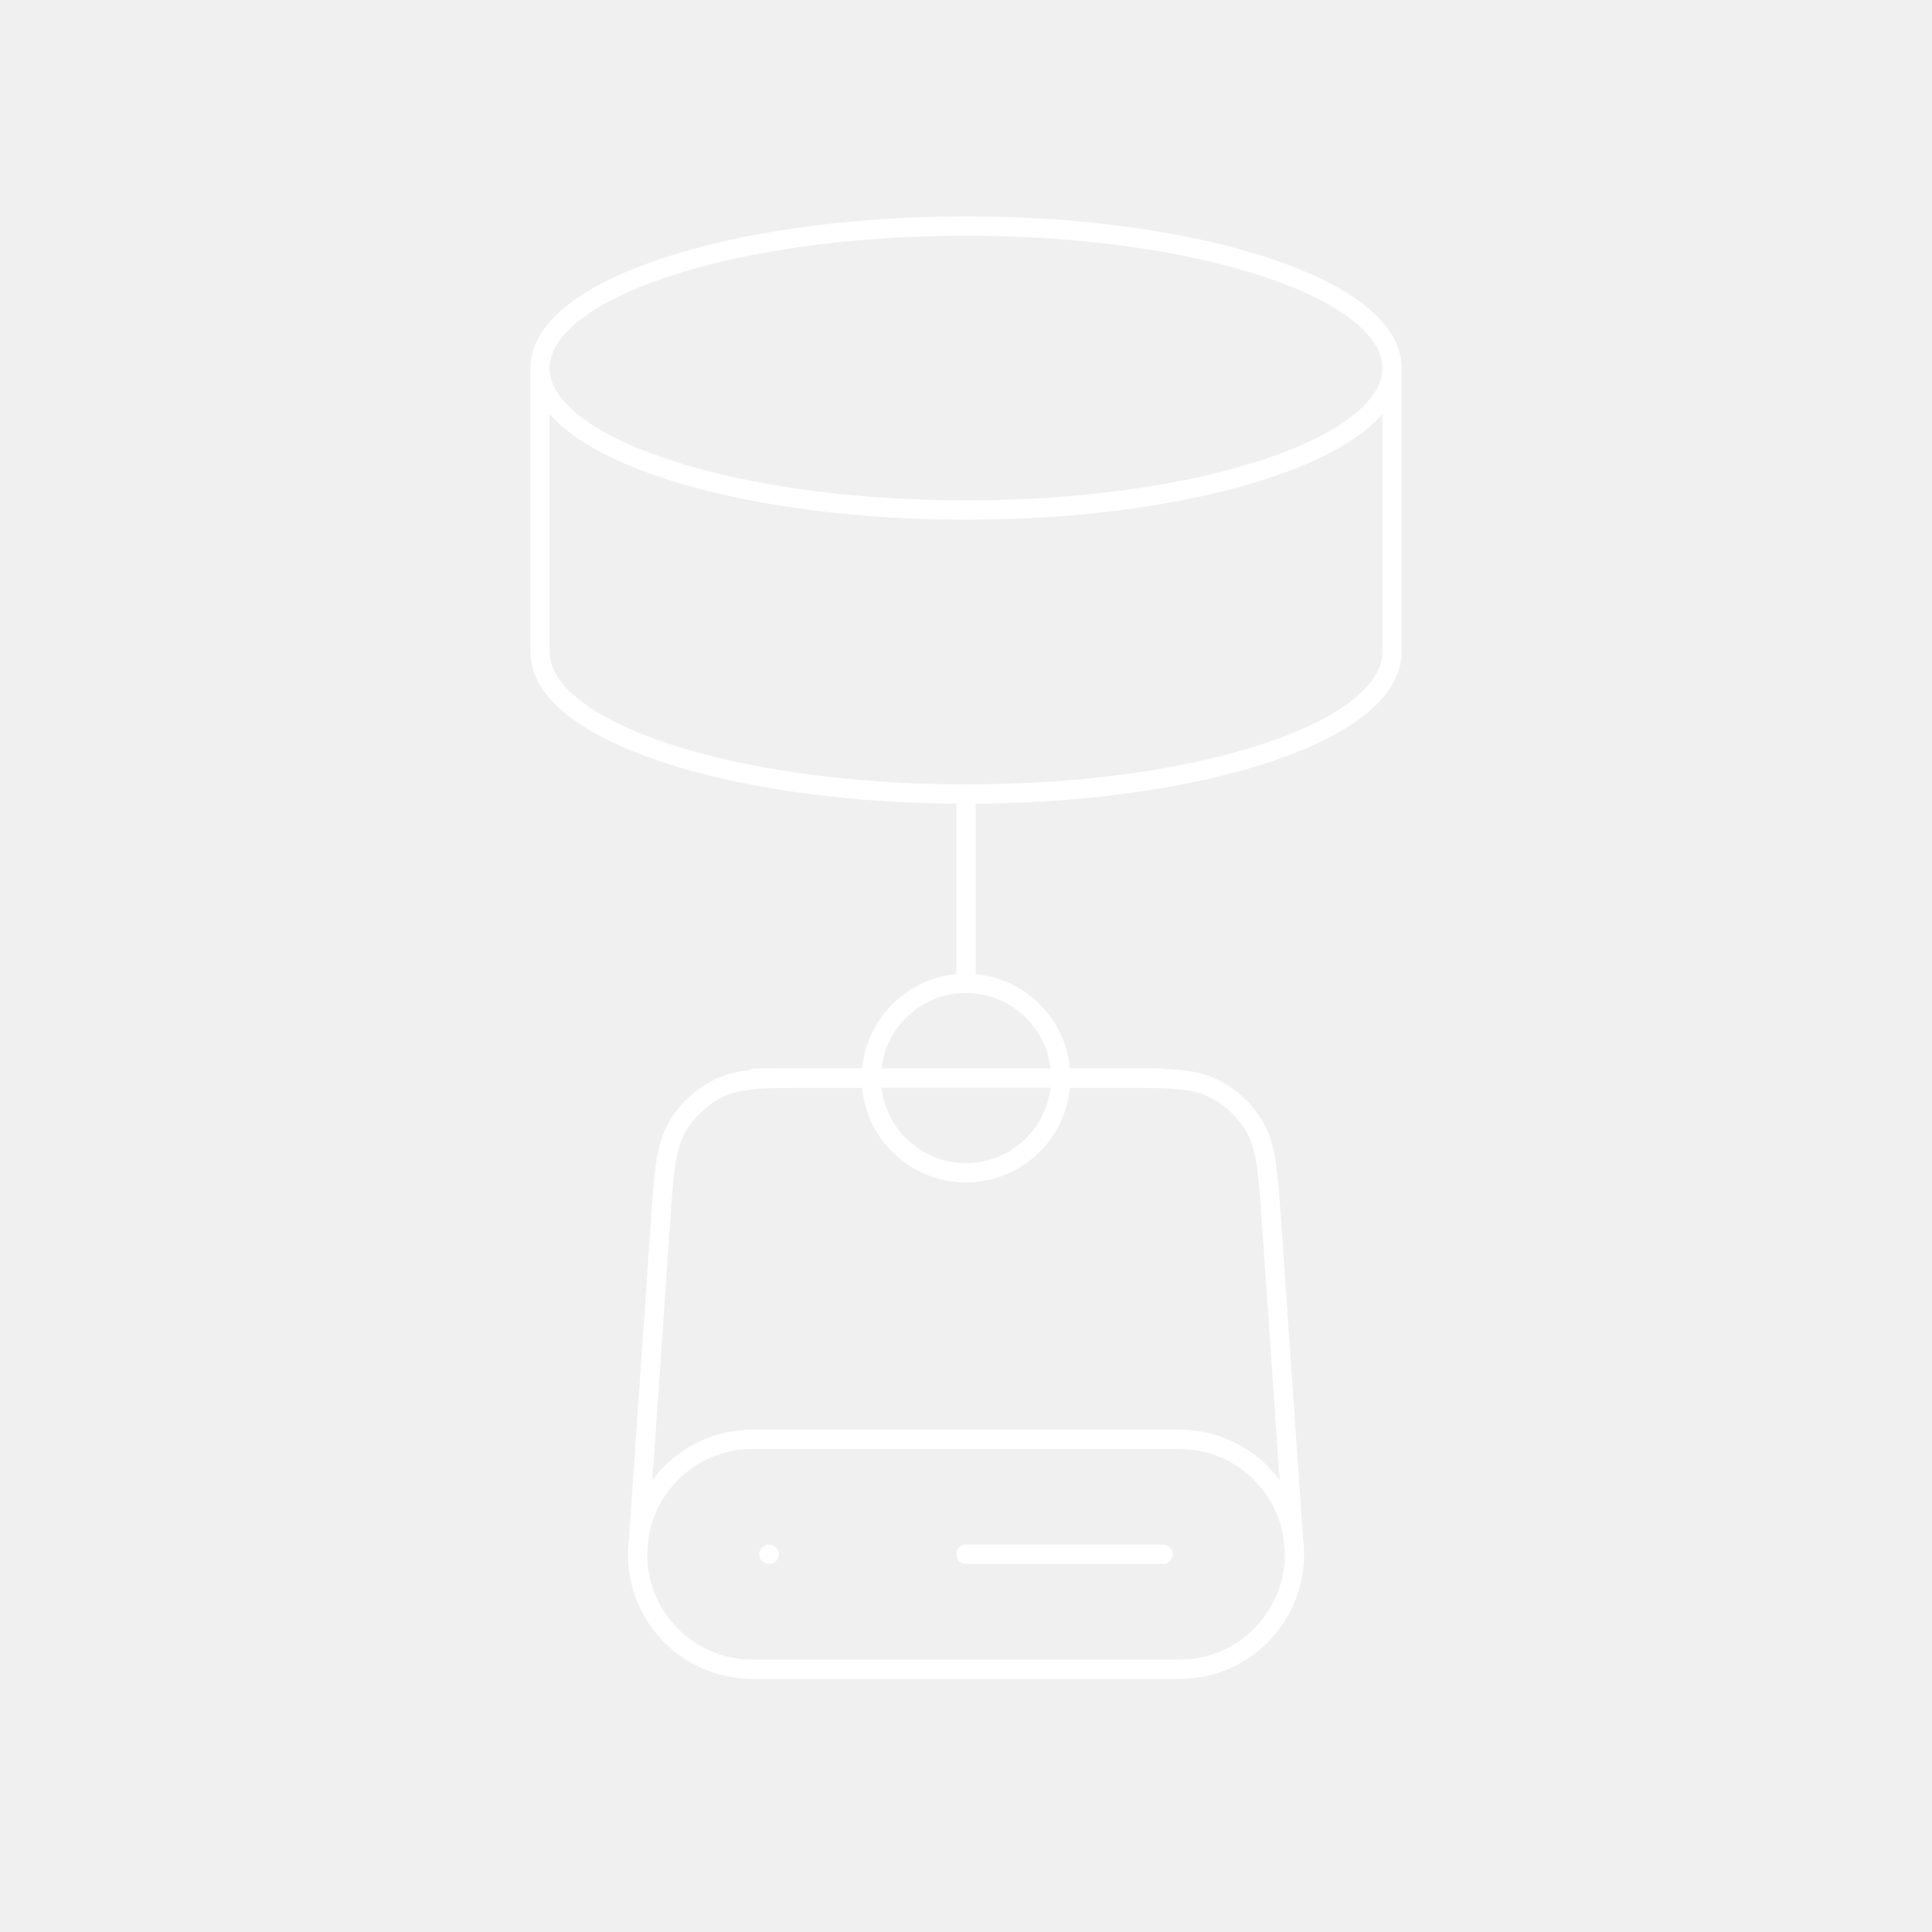
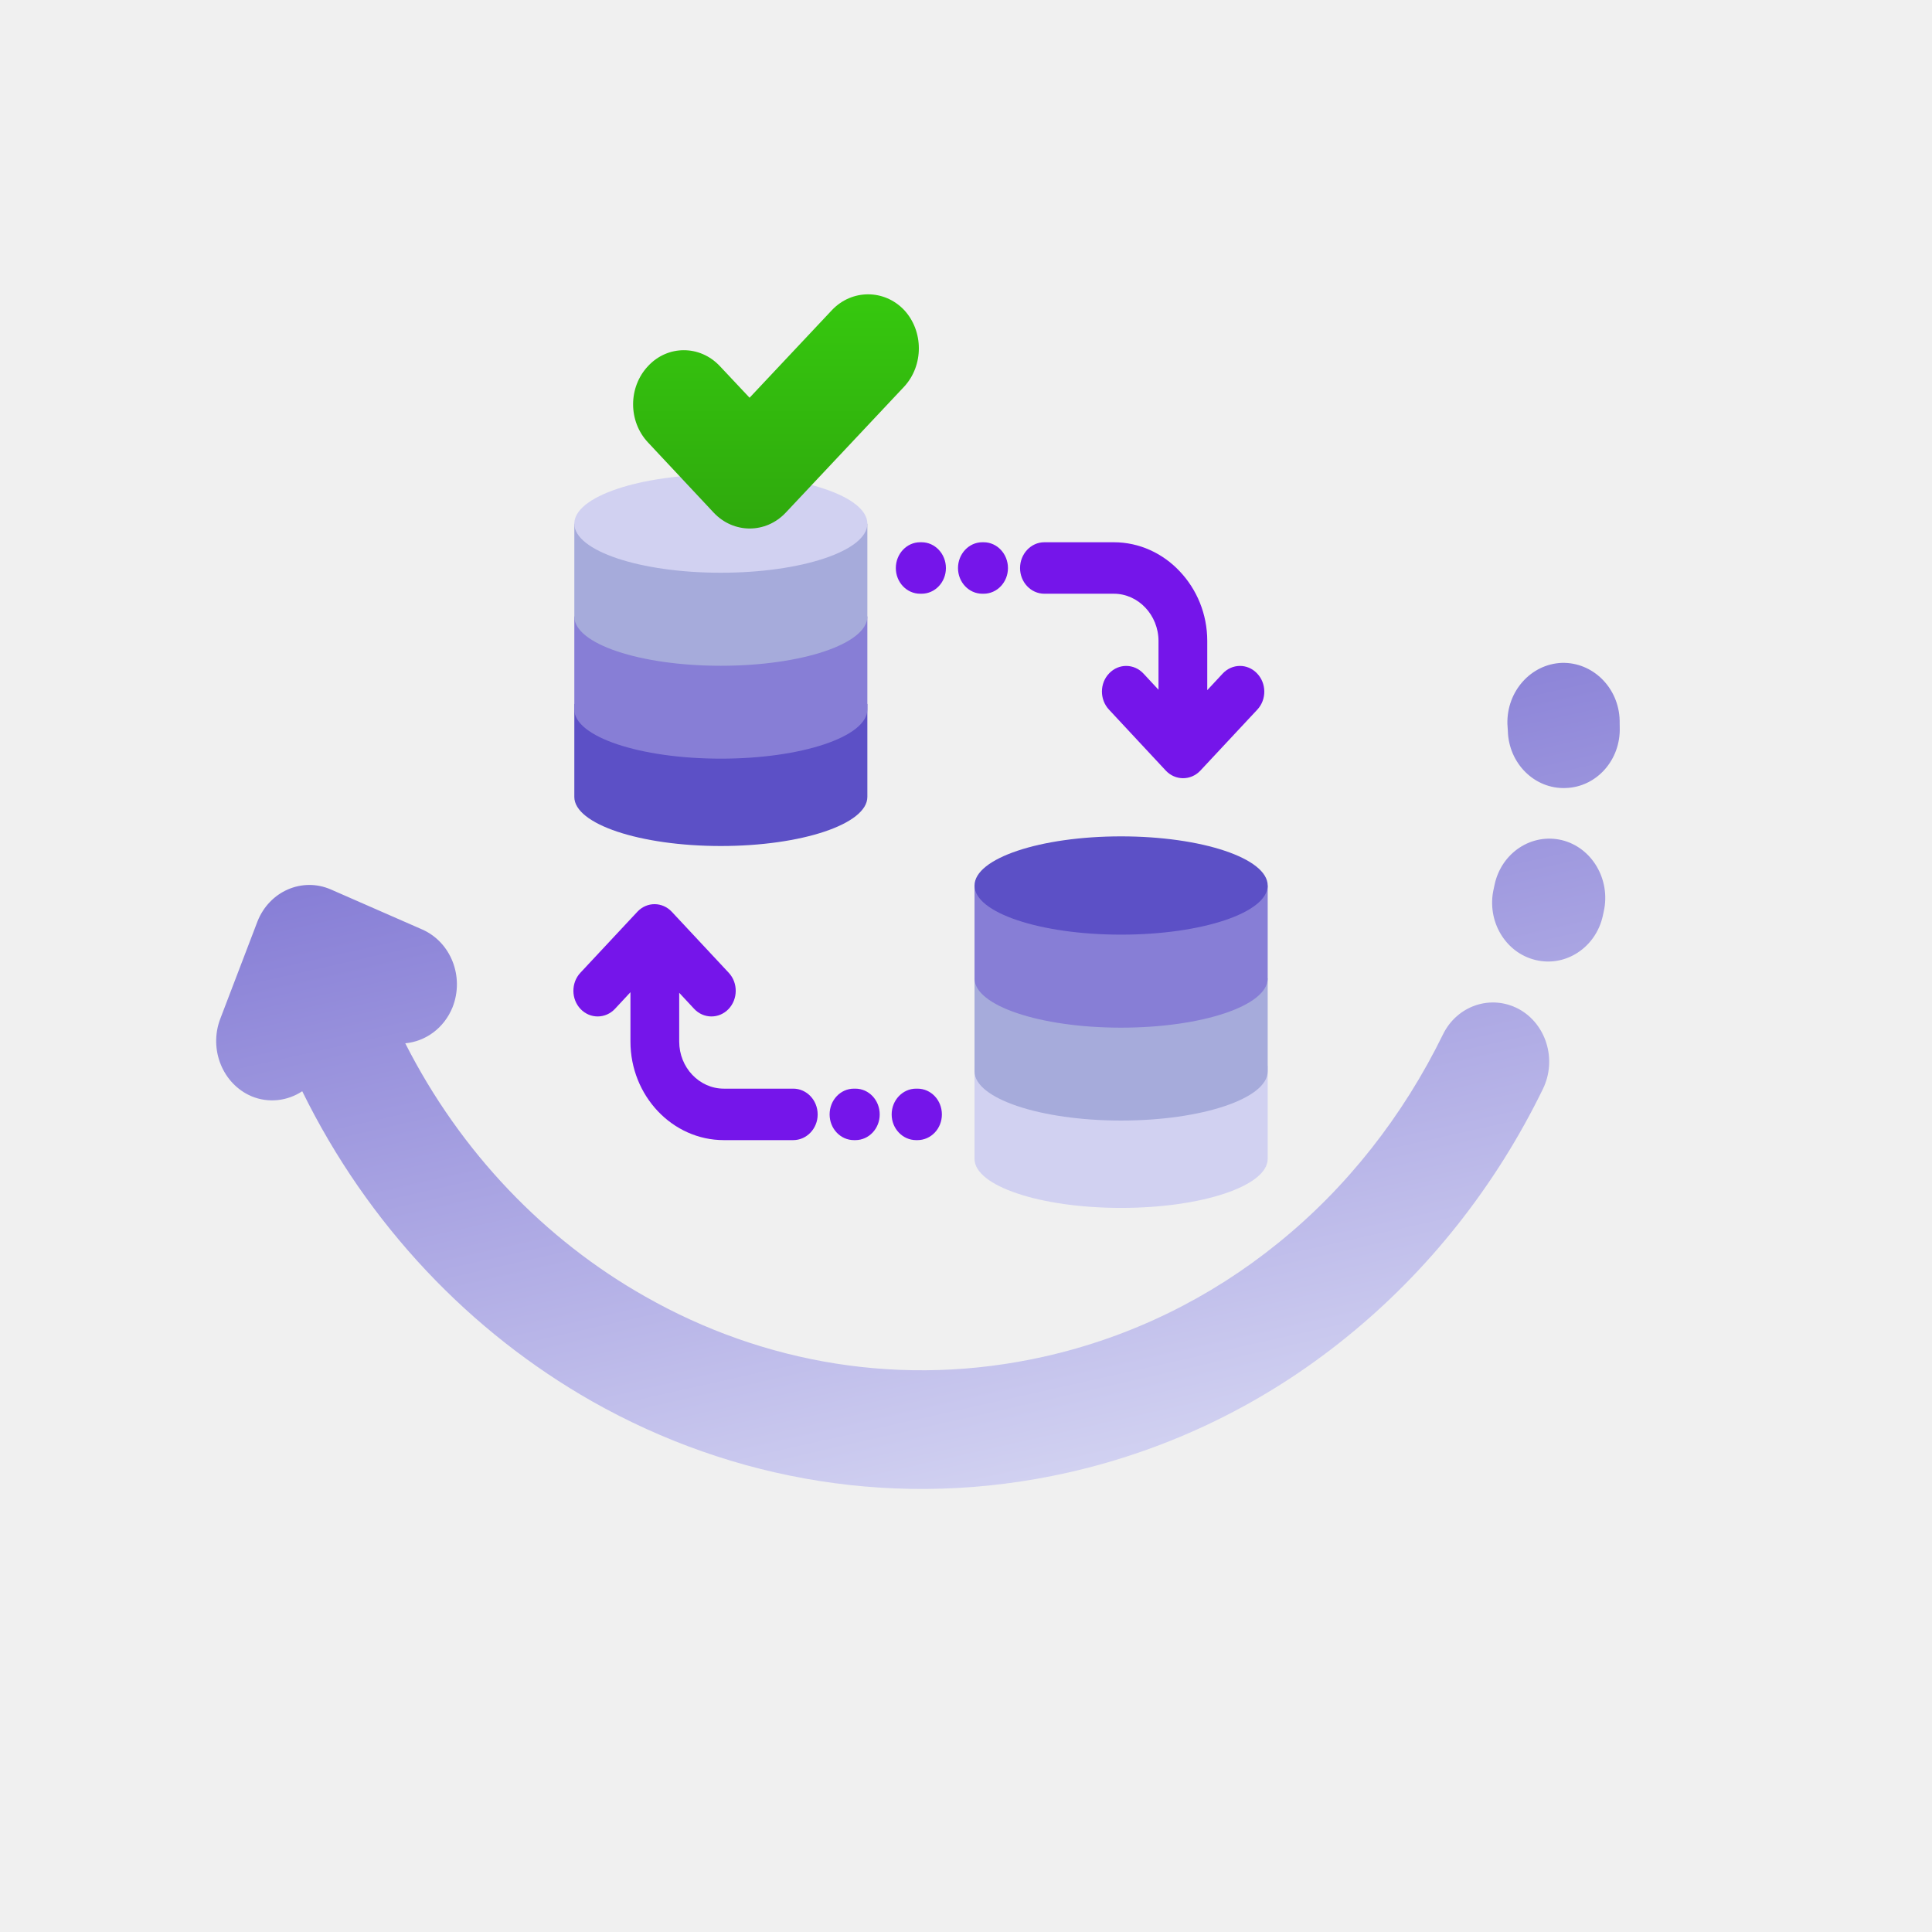
- <svg xmlns="http://www.w3.org/2000/svg" width="500" height="500" viewBox="0 0 500 500" fill="none">
-   <path d="M274.5 279C274.5 292.531 263.531 303.5 250 303.5C236.469 303.5 225.5 292.531 225.5 279M274.5 279C274.5 265.469 263.531 254.5 250 254.5M274.5 279H300.5M225.5 279C225.5 265.469 236.469 254.5 250 254.5M225.5 279H195.5M250 254.5V205.5M250 205.5C311.25 205.5 360.25 189.085 360.25 168.75V95.25M250 205.5C188.75 205.5 139.75 189.085 139.75 168.75V95.25M360.25 95.25C360.25 115.546 310.89 132 250 132C189.111 132 139.75 115.546 139.75 95.25M360.25 95.25C360.25 74.954 310.89 58.5 250 58.5C189.111 58.5 139.75 74.954 139.75 95.25" stroke="white" stroke-width="5" stroke-linecap="round" stroke-linejoin="round" />
-   <path d="M335 402.25L329.121 316.993C328.197 303.608 327.736 296.915 324.835 291.842C322.281 287.375 318.435 283.786 313.803 281.545C308.542 279 301.834 279 288.417 279H211.583C198.166 279 191.458 279 186.197 281.545C181.565 283.786 177.72 287.375 175.165 291.842C172.264 296.915 171.803 303.608 170.88 316.993L165 402.25M335 402.25C335 418.68 321.68 432 305.25 432H194.75C178.32 432 165 418.68 165 402.25M335 402.25C335 385.82 321.68 372.5 305.25 372.5H194.75C178.32 372.5 165 385.82 165 402.25M199 402.25H199.085M250 402.25H301" stroke="white" stroke-width="5" stroke-linecap="round" stroke-linejoin="round" />
+ <svg xmlns="http://www.w3.org/2000/svg" width="256" height="256" viewBox="0 0 256 256" fill="none">
+   <path d="M199.739 95.936C199.624 91.61 202.85 87.999 206.939 87.835C211.036 87.714 214.496 91.112 214.611 95.438L214.621 96.324C214.784 100.684 211.558 104.295 207.461 104.416C203.372 104.58 199.912 101.182 199.798 96.856L199.739 95.936ZM55.962 123.167C59.749 124.848 61.553 129.417 59.969 133.459C58.848 136.242 56.383 137.995 53.699 138.242C61.022 152.674 72.194 164.287 85.529 171.817C101.106 180.665 119.644 183.962 138.355 179.759C149.983 177.147 160.452 171.909 169.277 164.775C178.47 157.381 185.928 147.846 191.201 137.068C193.077 133.227 197.57 131.73 201.248 133.702C204.885 135.683 206.344 140.418 204.436 144.31C198.218 157.076 189.312 168.403 178.312 177.268C167.753 185.813 155.254 192.04 141.453 195.14C119.202 200.138 97.09 196.222 78.484 185.701C62.29 176.504 48.749 162.314 40.048 144.595C38.118 145.872 35.621 146.211 33.327 145.261C29.508 143.631 27.664 139.071 29.167 135.048L34.124 122.077C35.716 118.078 40.051 116.216 43.83 117.854L55.962 123.167ZM198.048 117.189C198.967 112.986 202.939 110.362 206.96 111.324C210.941 112.295 213.434 116.531 212.515 120.735L212.384 121.341C211.465 125.545 207.453 128.178 203.472 127.207C199.451 126.244 196.958 122.008 197.918 117.796L198.048 117.189Z" fill="url(#paint0_linear_2258_1926)" />
+   <path fill-rule="evenodd" clip-rule="evenodd" d="M114.929 105.599C114.929 109.188 106.245 112.101 95.514 112.101C84.784 112.101 76.1 109.188 76.1 105.599V93.273H114.929V105.599Z" fill="#5C50C6" />
+   <path fill-rule="evenodd" clip-rule="evenodd" d="M114.929 94.005C114.929 97.613 106.245 100.526 95.514 100.526C84.784 100.526 76.1 97.613 76.1 94.005V81.679H114.929V94.005Z" fill="#877ED6" />
+   <path fill-rule="evenodd" clip-rule="evenodd" d="M114.929 81.698C114.929 85.305 106.245 88.218 95.514 88.218C84.784 88.218 76.1 85.305 76.1 81.698V69.39H114.929V81.698Z" fill="#A6ABDB" />
+   <path fill-rule="evenodd" clip-rule="evenodd" d="M95.514 62.87C106.245 62.87 114.929 65.782 114.929 69.39C114.929 72.979 106.245 75.891 95.514 75.891C84.784 75.891 76.1 72.979 76.1 69.39C76.1 65.782 84.784 62.87 95.514 62.87Z" fill="#D1D1F1" />
+   <path fill-rule="evenodd" clip-rule="evenodd" d="M167.976 153.553C167.976 157.142 159.274 160.054 148.544 160.054C137.831 160.054 129.129 157.142 129.129 153.553V141.226H167.976L167.976 153.553Z" fill="#D1D1F1" />
+   <path fill-rule="evenodd" clip-rule="evenodd" d="M167.976 141.959C167.976 145.548 159.274 148.479 148.544 148.479C137.831 148.479 129.129 145.548 129.129 141.959V129.632H167.976L167.976 141.959Z" fill="#A6ABDB" />
+   <path fill-rule="evenodd" clip-rule="evenodd" d="M167.976 129.651C167.976 133.259 159.274 136.171 148.544 136.171C137.831 136.171 129.129 133.259 129.129 129.651V117.343H167.976L167.976 129.651Z" fill="#877ED6" />
+   <path fill-rule="evenodd" clip-rule="evenodd" d="M148.544 110.823C159.274 110.823 167.976 113.735 167.976 117.343C167.976 120.932 159.274 123.845 148.544 123.845C137.831 123.845 129.129 120.932 129.129 117.343C129.129 113.735 137.831 110.823 148.544 110.823Z" fill="#5C50C6" />
+   <path d="M121.922 78.672C120.143 78.672 118.701 77.15 118.701 75.271C118.701 73.392 120.143 71.851 121.922 71.851H122.118C123.898 71.851 125.339 73.392 125.339 75.271C125.339 77.15 123.898 78.672 122.118 78.672H121.922ZM146.942 94.024C145.696 92.69 145.696 90.529 146.978 89.214C148.241 87.898 150.27 87.917 151.515 89.251L153.508 91.394V84.93C153.508 83.22 152.832 81.641 151.764 80.514C150.697 79.386 149.22 78.672 147.583 78.672H138.382C136.603 78.672 135.162 77.15 135.162 75.271C135.162 73.392 136.603 71.851 138.382 71.851H147.583C150.999 71.851 154.096 73.336 156.32 75.703C158.562 78.071 159.968 81.322 159.968 84.93V91.45L162.014 89.251C163.26 87.917 165.289 87.898 166.552 89.214C167.833 90.529 167.851 92.69 166.605 94.024L159.025 102.142C157.761 103.457 155.715 103.438 154.469 102.104L146.942 94.024ZM130.161 78.672C128.382 78.672 126.94 77.15 126.94 75.271C126.94 73.392 128.382 71.851 130.161 71.851H130.339C132.119 71.851 133.56 73.392 133.56 75.271C133.56 77.15 132.119 78.672 130.339 78.672H130.161Z" fill="#7515EA" />
+   <path d="M121.566 144.251C123.364 144.251 124.805 145.773 124.805 147.671C124.805 149.55 123.364 151.072 121.566 151.072H121.388C119.609 151.072 118.15 149.55 118.15 147.671C118.15 145.773 119.609 144.251 121.388 144.251H121.566ZM96.564 128.899C97.81 130.234 97.792 132.394 96.529 133.71C95.265 135.025 93.219 135.006 91.973 133.672L89.998 131.549V138.013C89.998 139.723 90.656 141.282 91.724 142.41C92.81 143.556 94.287 144.251 95.906 144.251H105.106C106.886 144.251 108.345 145.773 108.345 147.671C108.345 149.55 106.886 151.072 105.106 151.072H95.906C92.507 151.072 89.411 149.607 87.169 147.239C84.927 144.871 83.538 141.602 83.538 138.013V131.474L81.492 133.672C80.246 135.006 78.2 135.025 76.937 133.71C75.673 132.394 75.655 130.234 76.901 128.899L84.482 120.782C85.745 119.467 87.774 119.485 89.019 120.819L96.564 128.899ZM113.345 144.251C115.125 144.251 116.566 145.773 116.566 147.671C116.566 149.55 115.125 151.072 113.345 151.072H113.149C111.37 151.072 109.928 149.55 109.928 147.671C109.928 145.773 111.37 144.251 113.149 144.251H113.345Z" fill="#7515EA" />
+   <path d="M85.868 58.632C83.23 55.825 83.23 51.317 85.868 48.51C88.47 45.702 92.744 45.702 95.383 48.51L99.323 52.701L110.25 41.076C112.888 38.308 117.163 38.308 119.801 41.076C122.403 43.883 122.403 48.431 119.801 51.238L104.117 67.925C101.478 70.732 97.204 70.732 94.565 67.925L85.868 58.632Z" fill="url(#paint1_linear_2258_1926)" />
+   <defs>
+     <linearGradient id="paint0_linear_2258_1926" x1="118.193" y1="99.744" x2="139.708" y2="195.532" gradientUnits="userSpaceOnUse">
+       <stop stop-color="#877ED6" />
+       <stop offset="1" stop-color="#D1D1F1" />
+     </linearGradient>
+     <linearGradient id="paint1_linear_2258_1926" x1="102.821" y1="39" x2="102.821" y2="70.03" gradientUnits="userSpaceOnUse">
+       <stop stop-color="#36C80E" />
+       <stop offset="1" stop-color="#2FA90D" />
+     </linearGradient>
+   </defs>
</svg>
